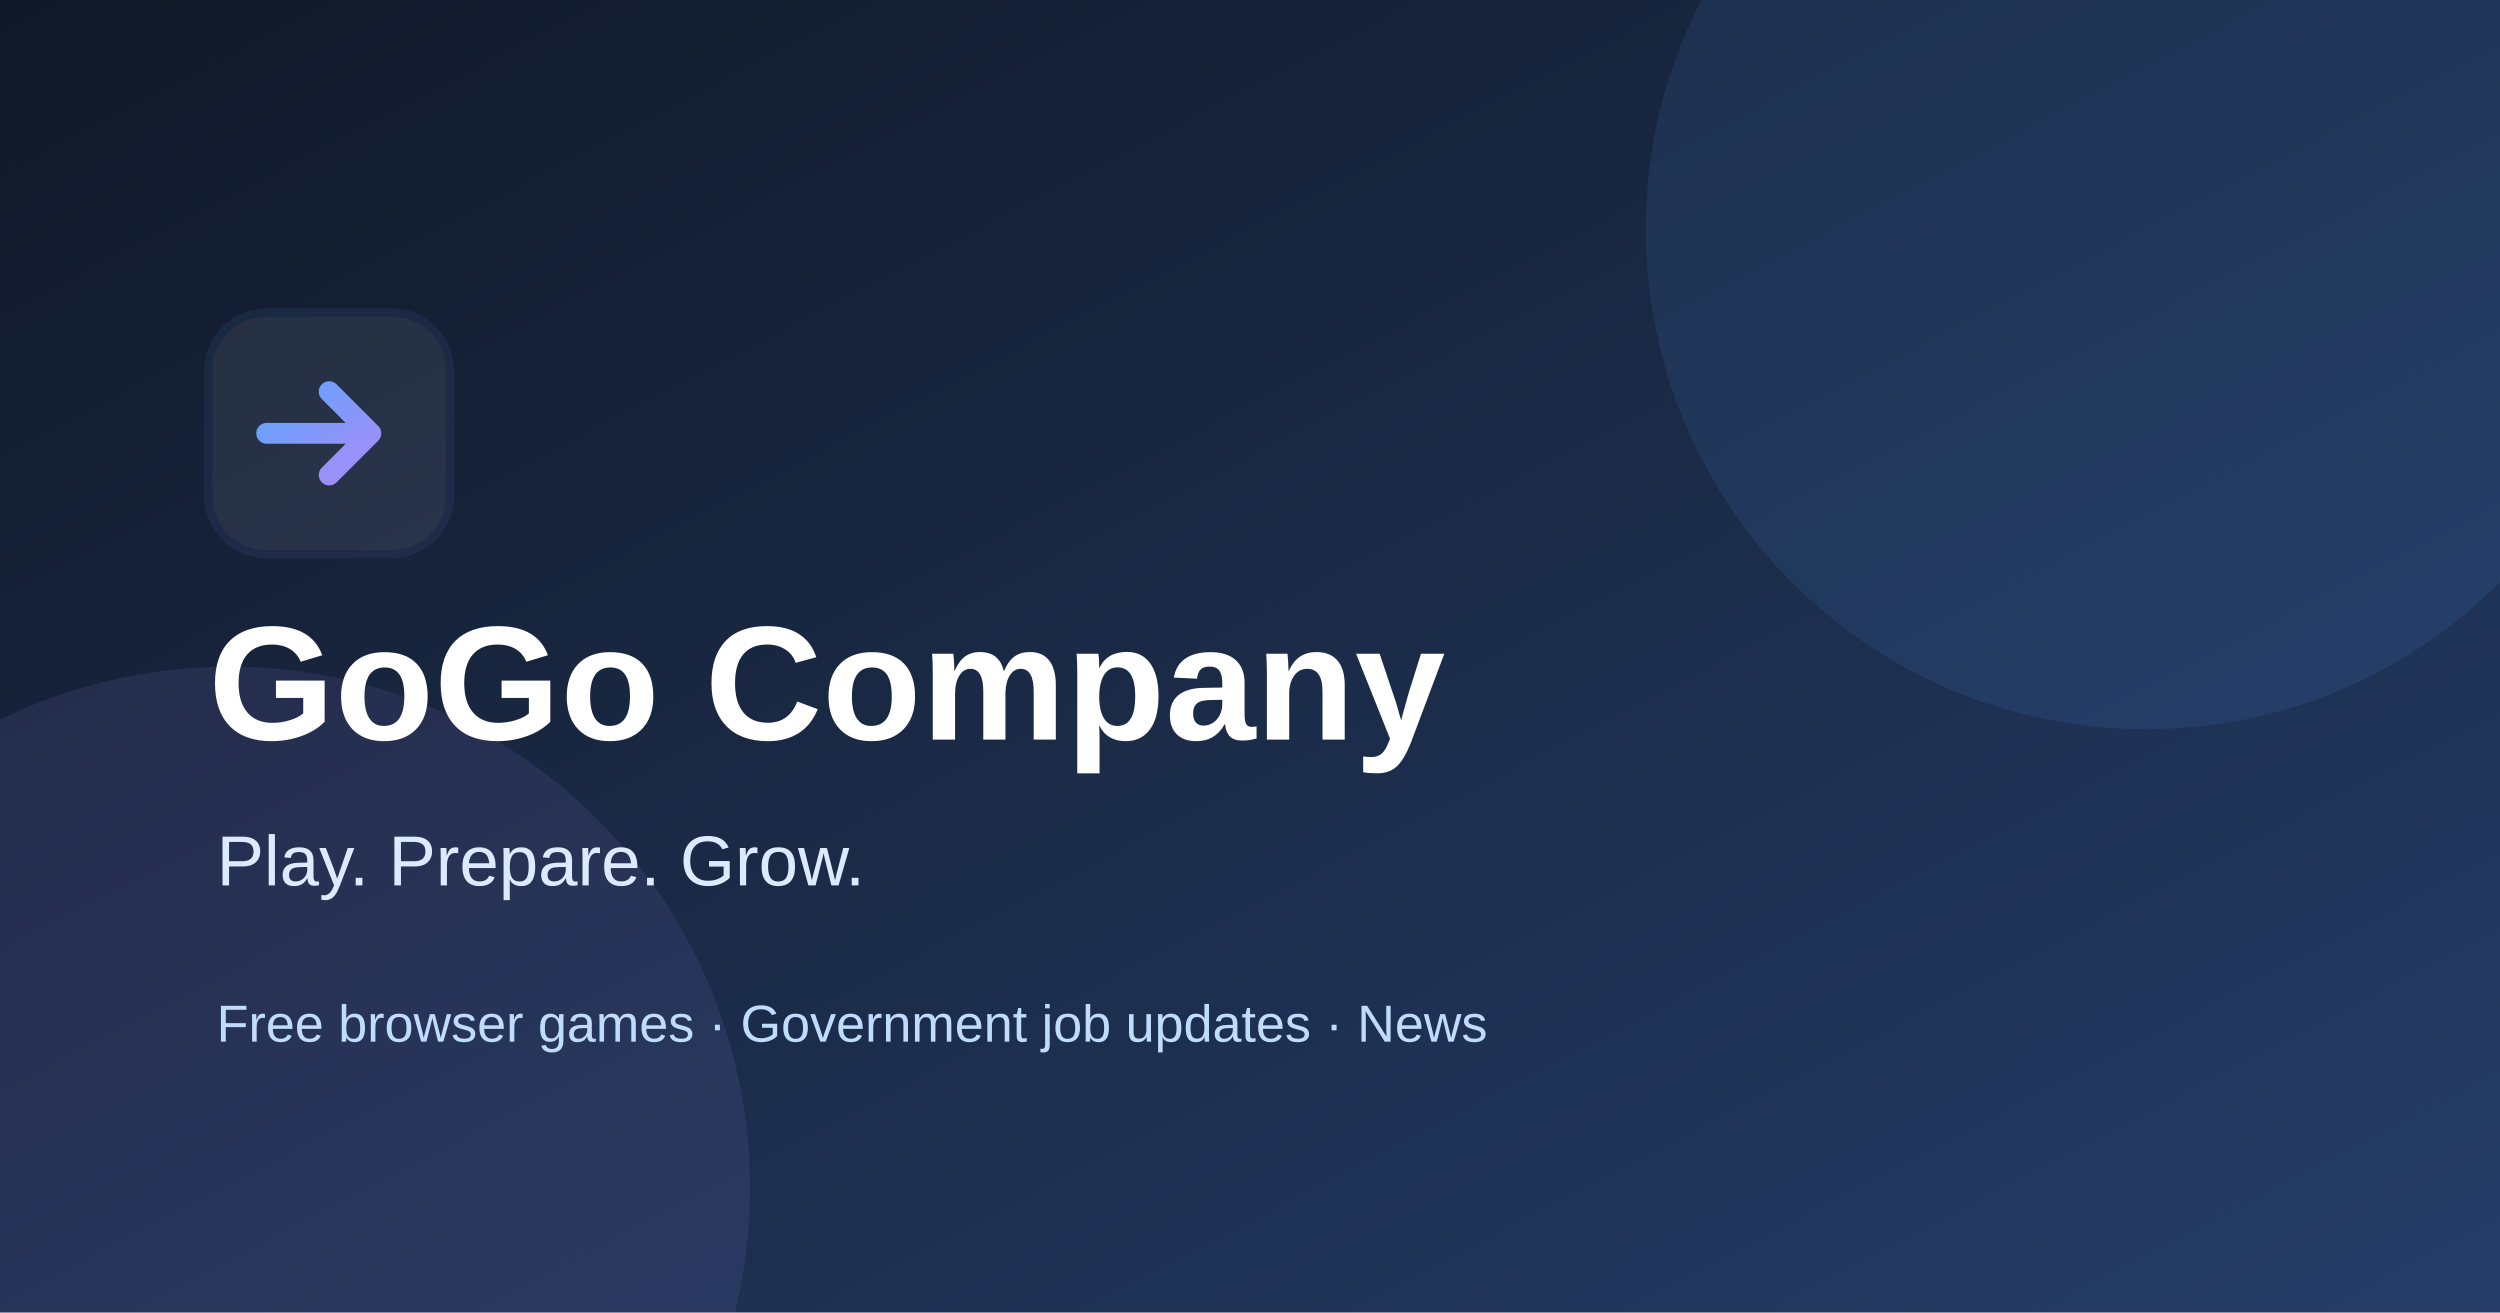
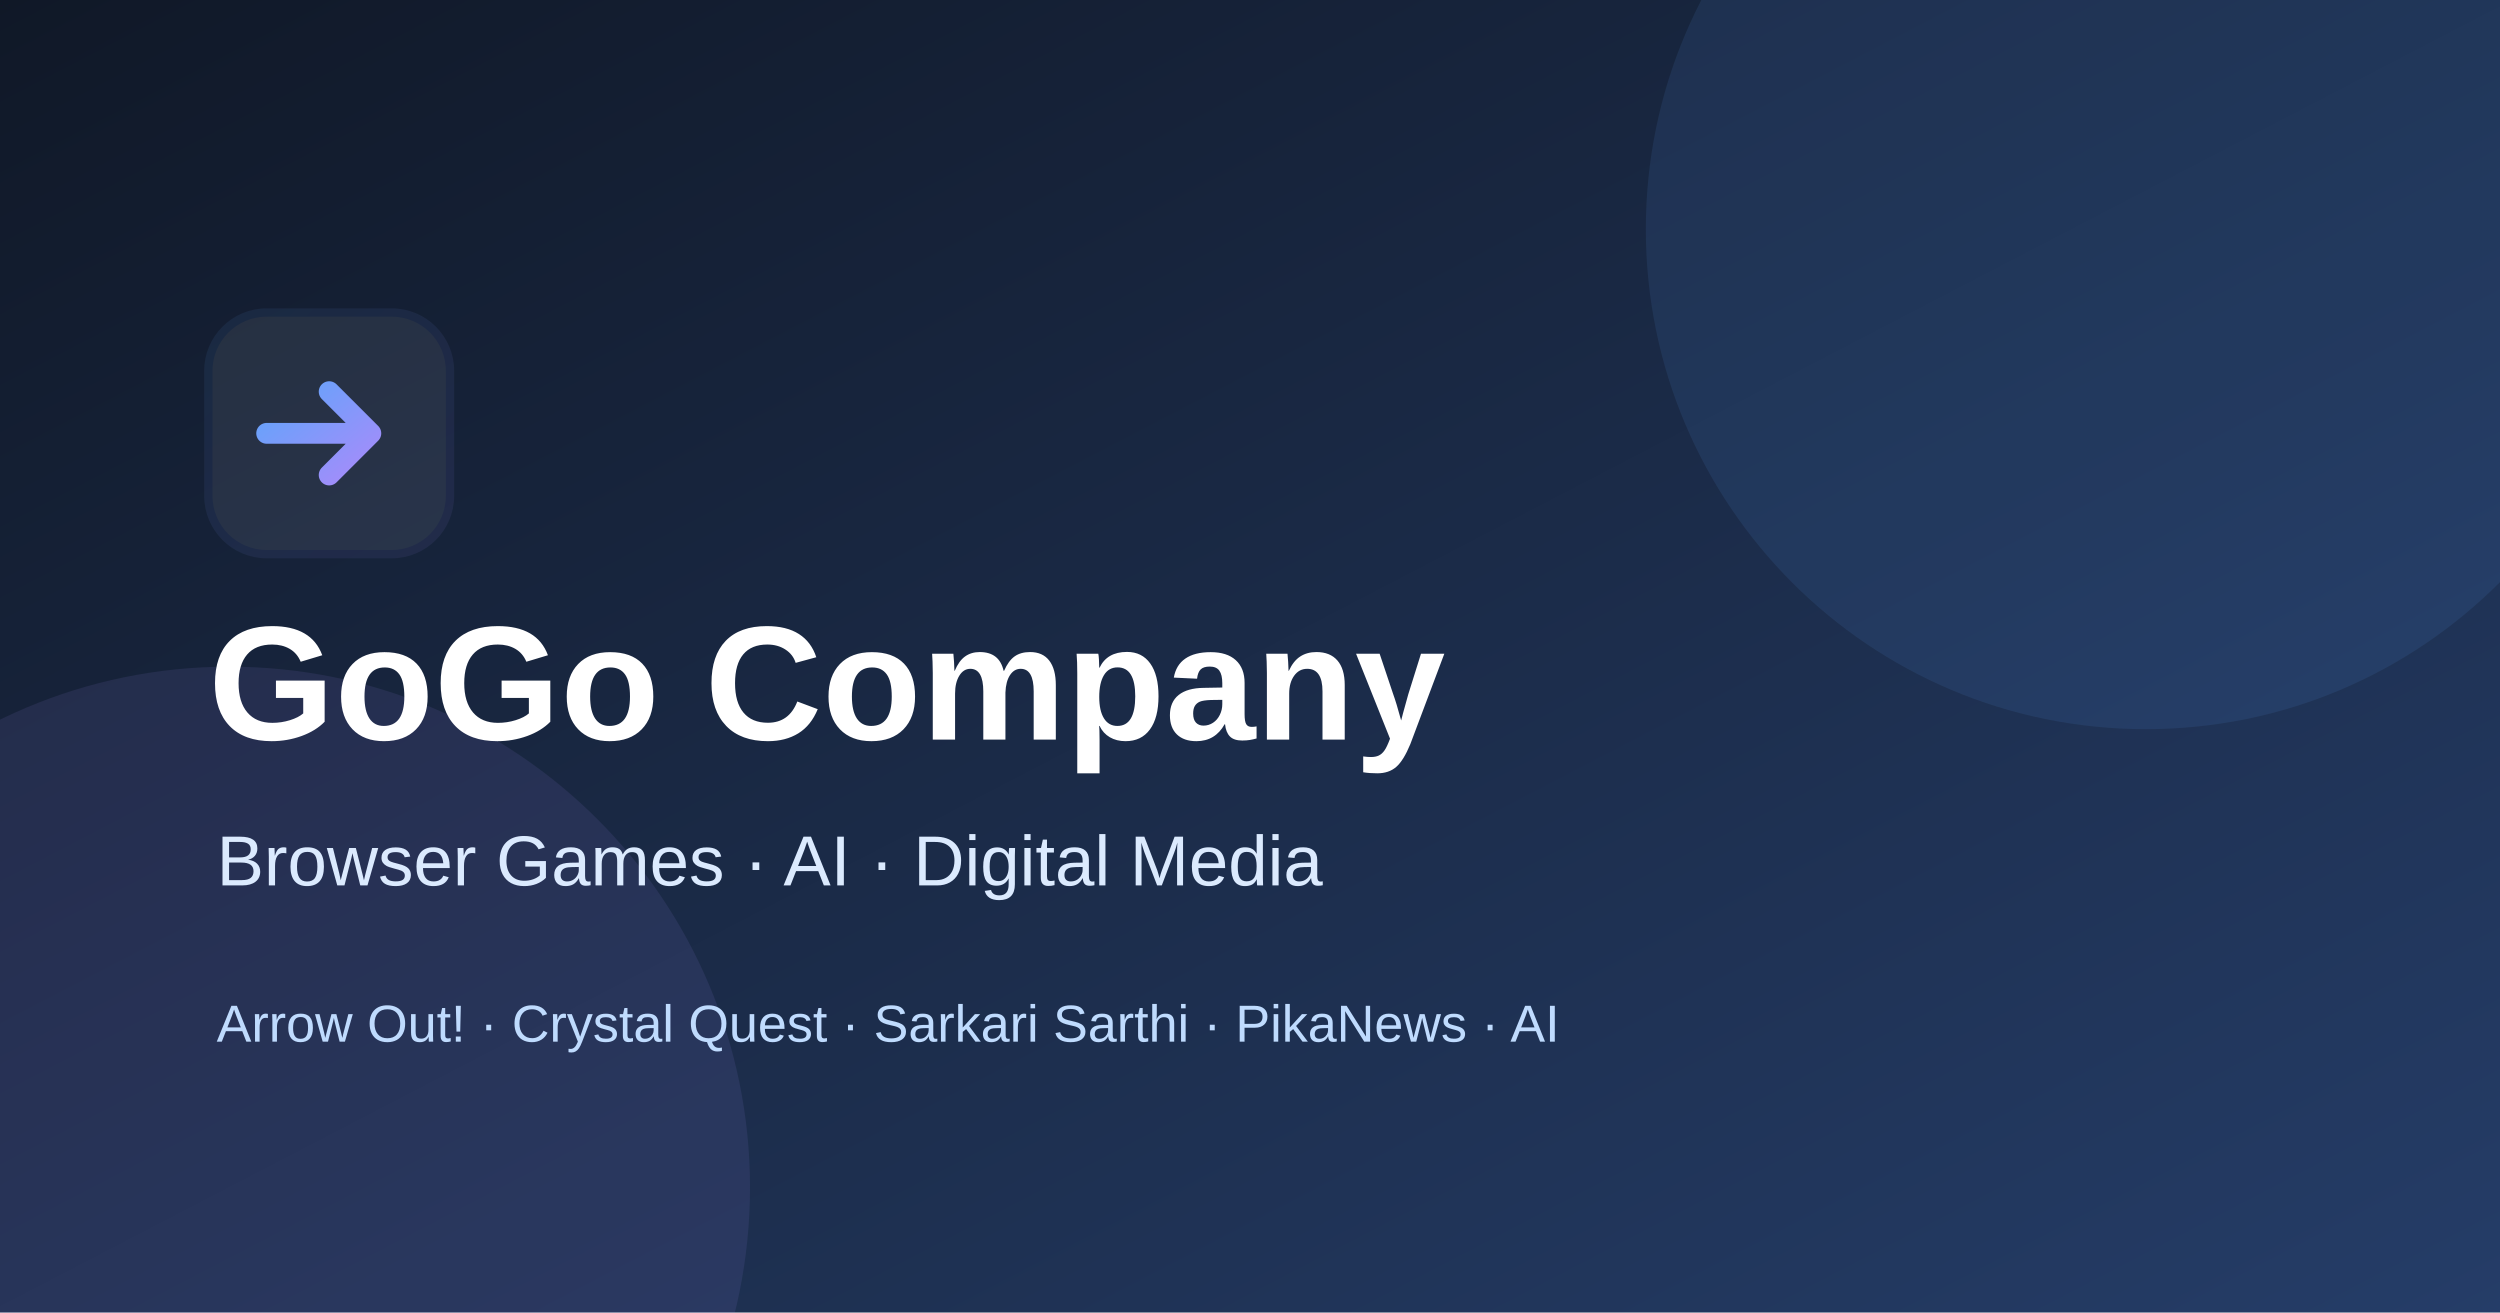
<svg xmlns="http://www.w3.org/2000/svg" width="1200" height="630" viewBox="0 0 1200 630" role="img" aria-labelledby="title desc">
  <defs>
    <linearGradient id="bg" x1="0" y1="0" x2="1" y2="1">
      <stop stop-color="#101827" />
      <stop offset="1" stop-color="#253d68" />
    </linearGradient>
    <linearGradient id="a" x1="0" y1="0" x2="1" y2="1">
      <stop stop-color="#60a5fa" />
      <stop offset="1" stop-color="#a78bfa" />
    </linearGradient>
  </defs>
  <rect width="1200" height="630" fill="url(#bg)" />
  <circle cx="1030" cy="110" r="240" fill="#60a5fa" opacity=".10" />
  <circle cx="110" cy="570" r="250" fill="#a78bfa" opacity=".10" />
  <g transform="translate(100 150)">
    <rect width="116" height="116" rx="28" fill="#ffffff" opacity=".08" stroke="url(#a)" stroke-width="4" />
    <path d="M28 58h48m-18-20 20 20-20 20" fill="none" stroke="url(#a)" stroke-width="10" stroke-linecap="round" stroke-linejoin="round" />
  </g>
  <text x="100" y="355" fill="#fff" font-family="Arial,sans-serif" font-size="78" font-weight="700">GoGo Company</text>
-   <text x="104" y="425" fill="#dbeafe" font-family="Arial,sans-serif" font-size="34">Play. Prepare. Grow.</text>
-   <text x="104" y="500" fill="#bfdbfe" font-family="Arial,sans-serif" font-size="25">Free browser games · Government job updates · News</text>
+   <text x="104" y="425" fill="#dbeafe" font-family="Arial,sans-serif" font-size="34">Browser Games · AI · Digital Media</text>
+   <text x="104" y="500" fill="#bfdbfe" font-family="Arial,sans-serif" font-size="25">Arrow Out! · Crystal Quest · Sarkari Sarthi · PikaNews · AI</text>
</svg>
